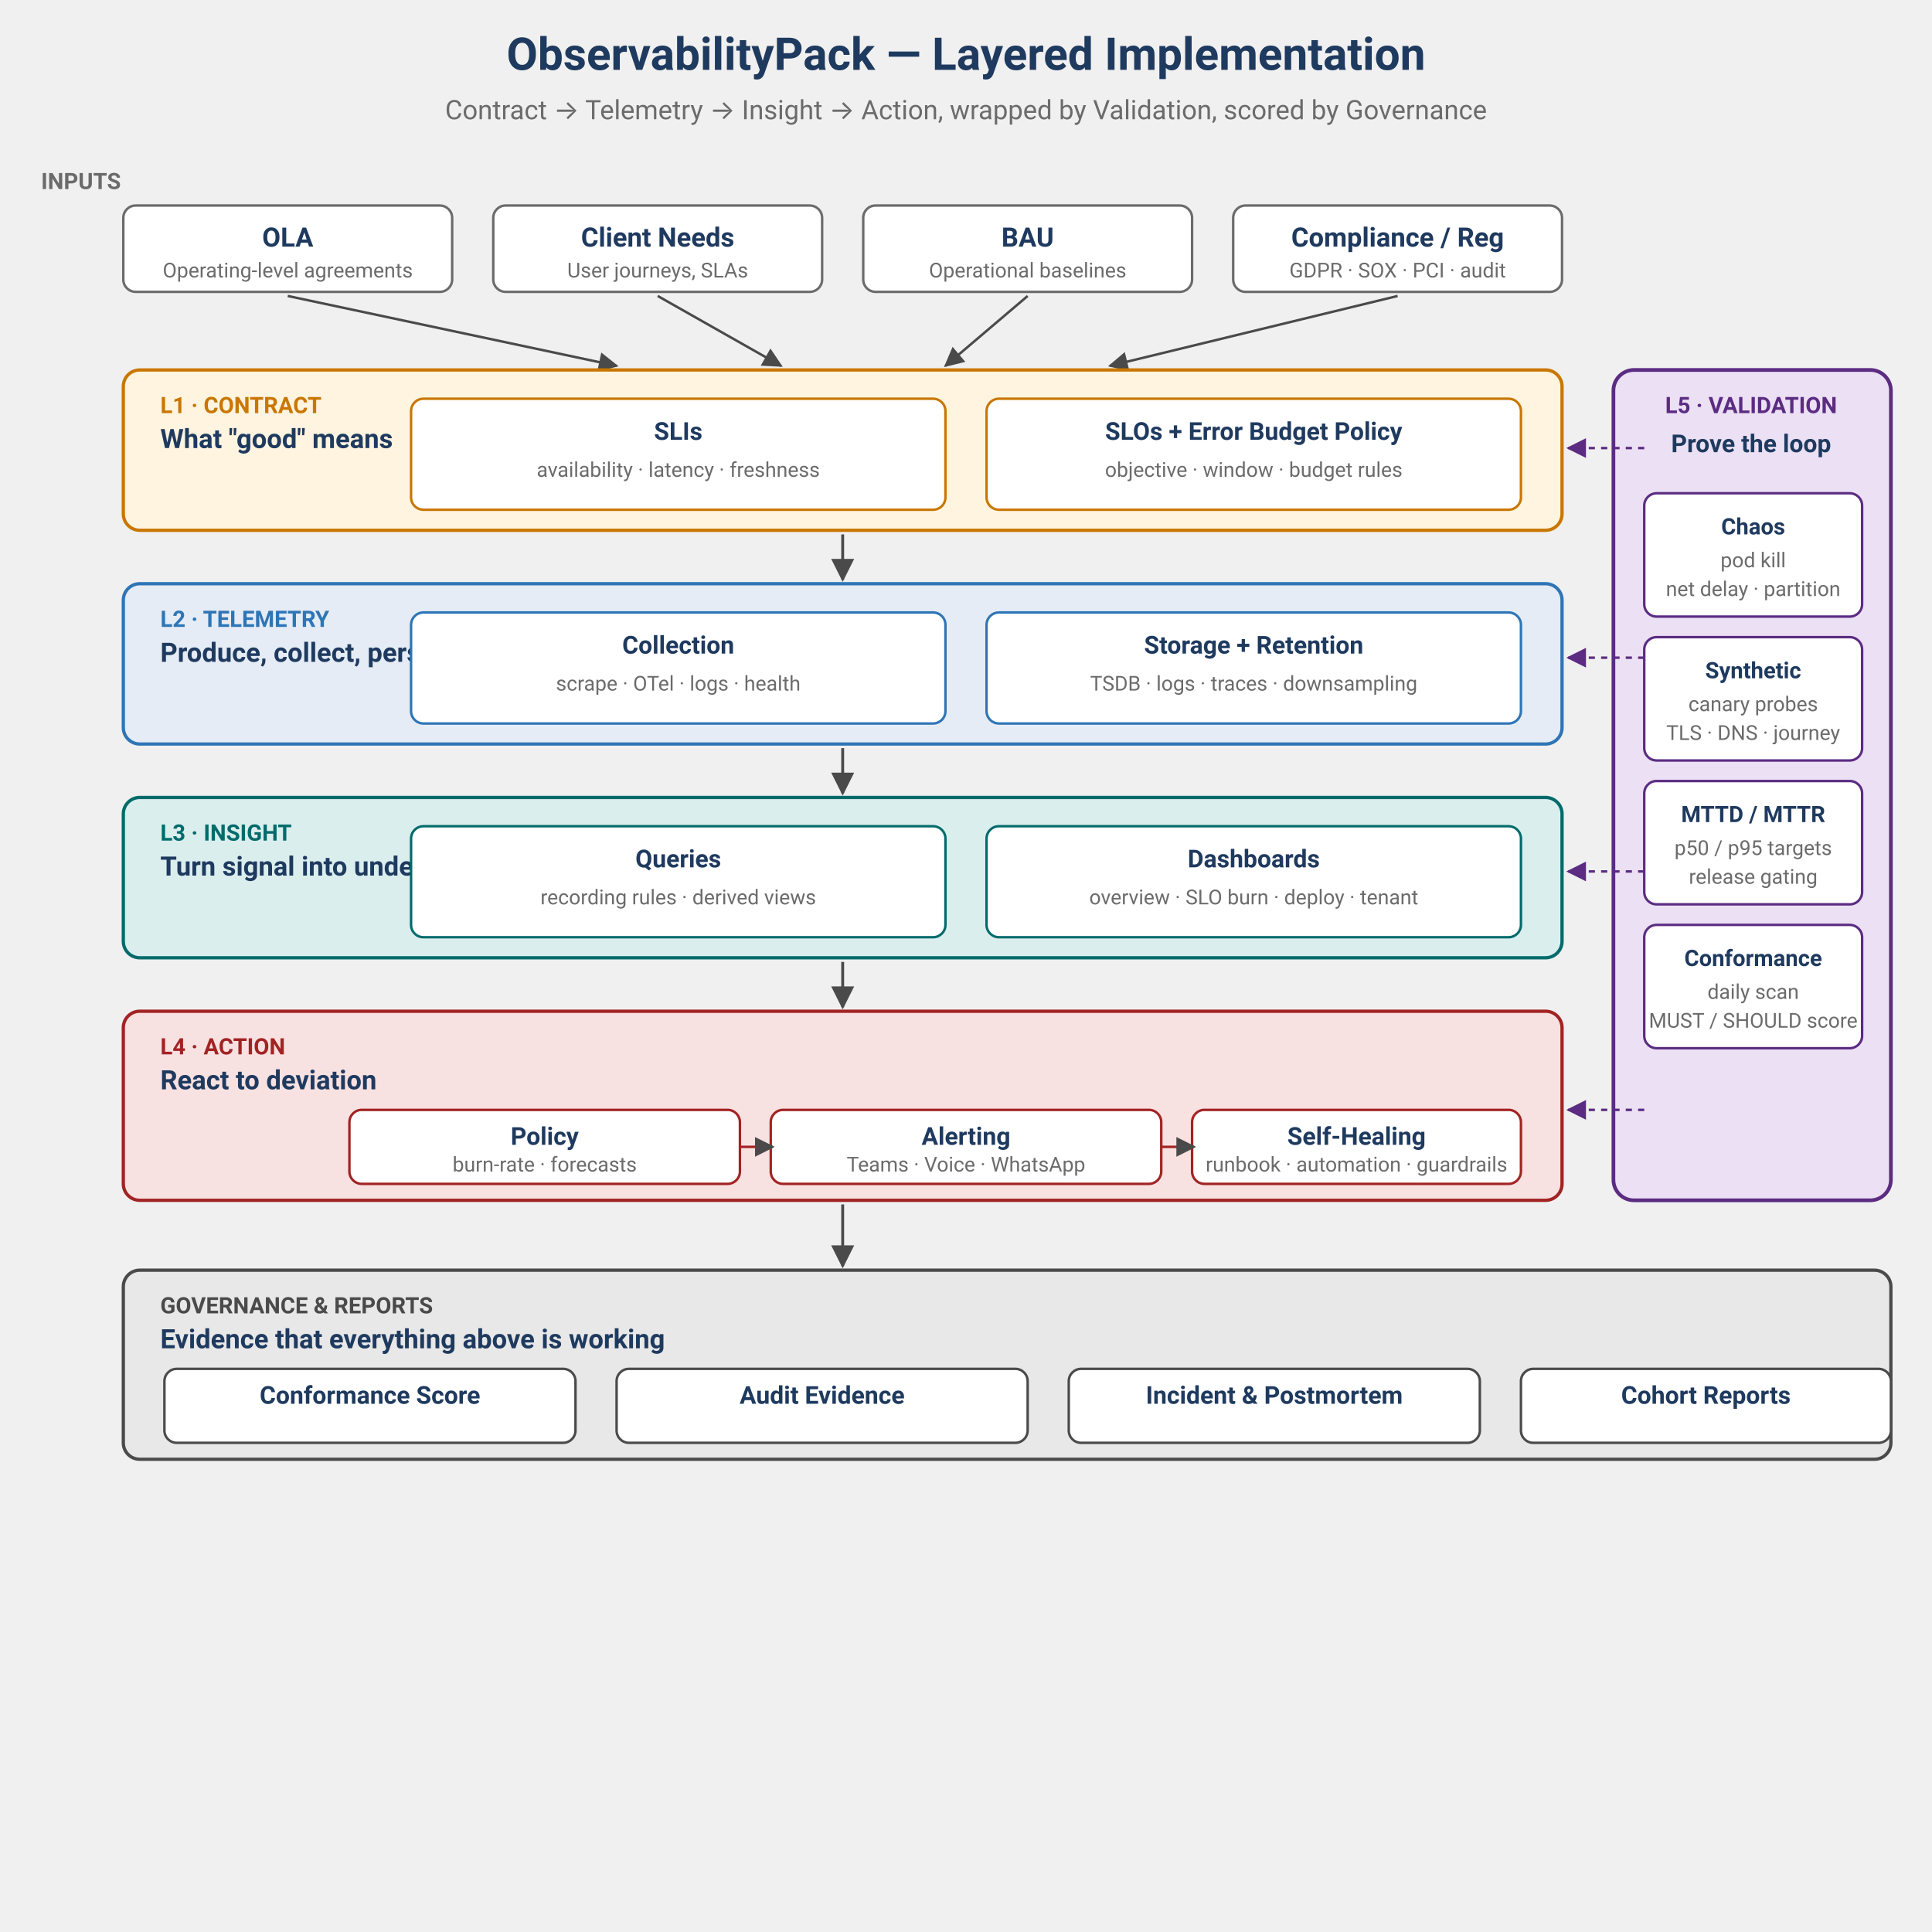
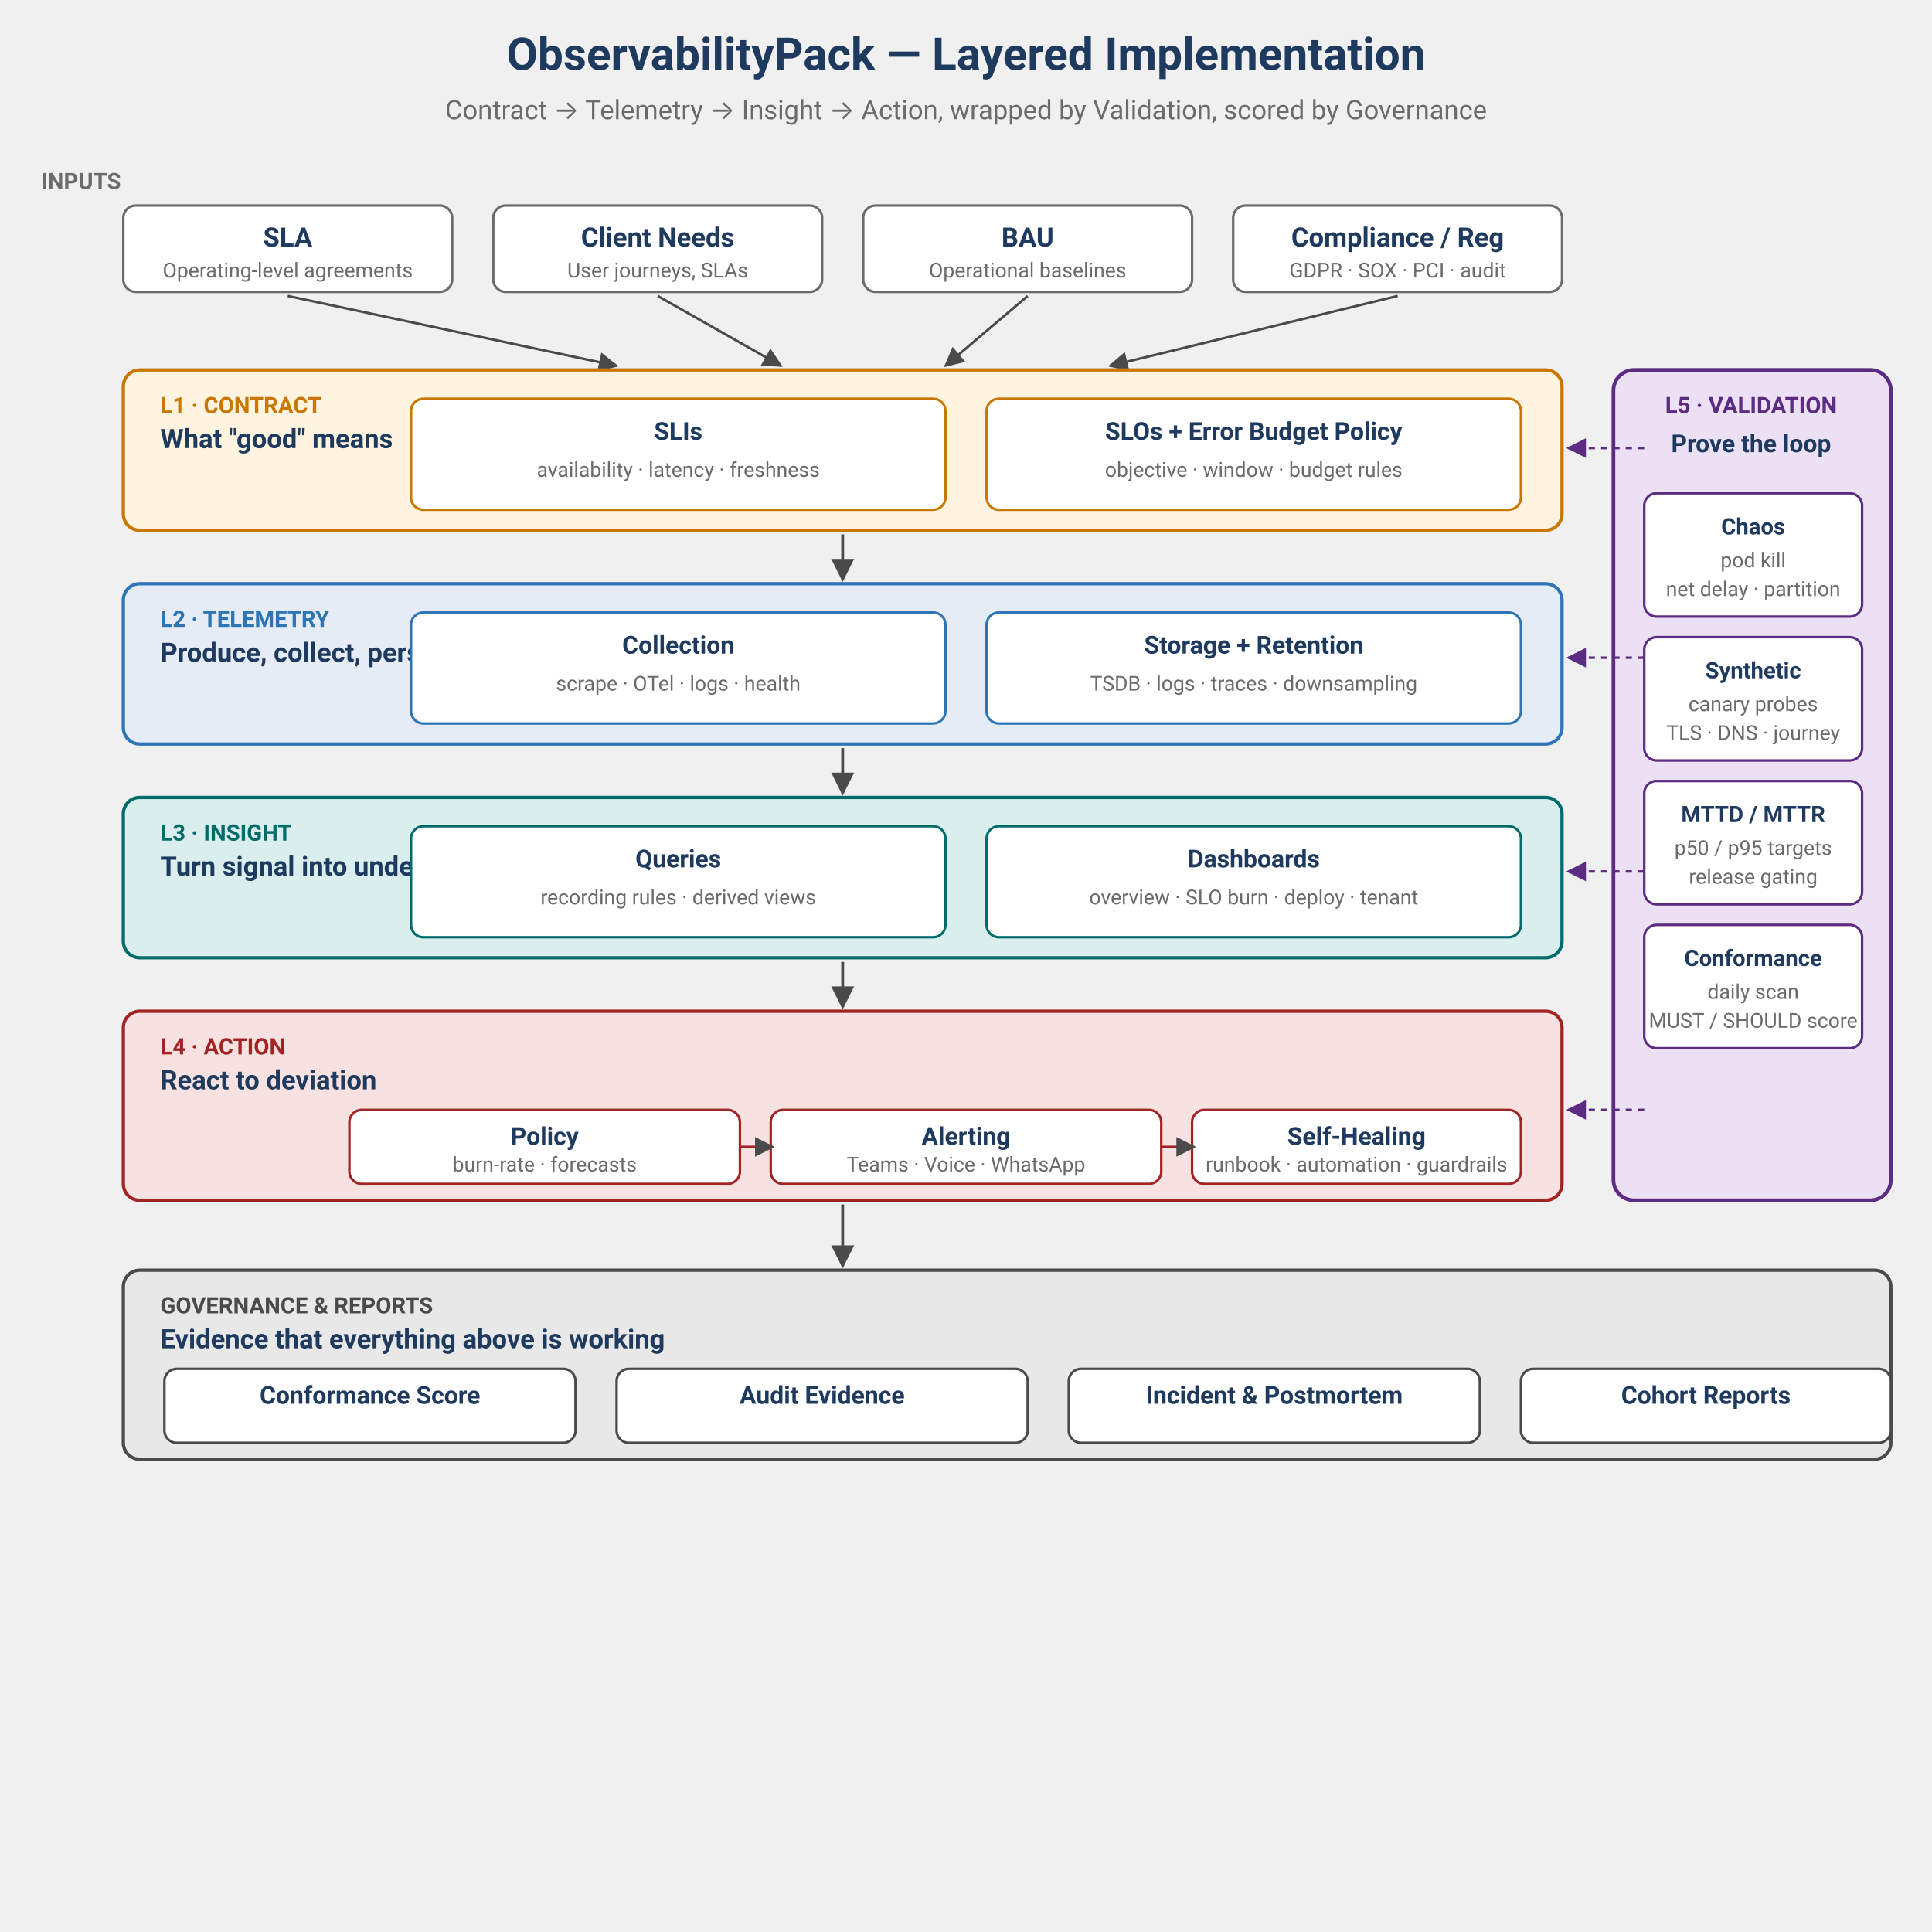
<svg xmlns="http://www.w3.org/2000/svg" viewBox="0 0 940 940" role="img" font-family="system-ui, -apple-system, 'Segoe UI', Roboto, sans-serif">
  <defs>
    <marker id="arr" viewBox="0 0 10 10" refX="9" refY="5" markerWidth="8" markerHeight="8" orient="auto-start-reverse">
      <path d="M0,0 L10,5 L0,10 z" fill="#4A4A4A" />
    </marker>
    <marker id="arrV" viewBox="0 0 10 10" refX="9" refY="5" markerWidth="8" markerHeight="8" orient="auto-start-reverse">
      <path d="M0,0 L10,5 L0,10 z" fill="#5B2C82" />
    </marker>
  </defs>
  <text x="470" y="34" text-anchor="middle" font-size="22" font-weight="700" fill="#1F3A5F">ObservabilityPack — Layered Implementation</text>
  <text x="470" y="58" text-anchor="middle" font-size="13" fill="#6B6B6B">Contract → Telemetry → Insight → Action, wrapped by Validation, scored by Governance</text>
  <g>
    <text x="20" y="92" font-size="11" font-weight="700" fill="#6B6B6B">INPUTS</text>
    <g>
      <rect x="60" y="100" width="160" height="42" rx="6" fill="#FFFFFF" stroke="#6B6B6B" stroke-width="1.2" />
-       <text x="140" y="120" text-anchor="middle" font-size="13" font-weight="600" fill="#1F3A5F">OLA</text>
+       <text x="140" y="120" text-anchor="middle" font-size="13" font-weight="600" fill="#1F3A5F">SLA</text>
      <text x="140" y="135" text-anchor="middle" font-size="10" fill="#6B6B6B">Operating-level agreements</text>
      <rect x="240" y="100" width="160" height="42" rx="6" fill="#FFFFFF" stroke="#6B6B6B" stroke-width="1.2" />
      <text x="320" y="120" text-anchor="middle" font-size="13" font-weight="600" fill="#1F3A5F">Client Needs</text>
      <text x="320" y="135" text-anchor="middle" font-size="10" fill="#6B6B6B">User journeys, SLAs</text>
      <rect x="420" y="100" width="160" height="42" rx="6" fill="#FFFFFF" stroke="#6B6B6B" stroke-width="1.2" />
      <text x="500" y="120" text-anchor="middle" font-size="13" font-weight="600" fill="#1F3A5F">BAU</text>
      <text x="500" y="135" text-anchor="middle" font-size="10" fill="#6B6B6B">Operational baselines</text>
      <rect x="600" y="100" width="160" height="42" rx="6" fill="#FFFFFF" stroke="#6B6B6B" stroke-width="1.2" />
      <text x="680" y="120" text-anchor="middle" font-size="13" font-weight="600" fill="#1F3A5F">Compliance / Reg</text>
      <text x="680" y="135" text-anchor="middle" font-size="10" fill="#6B6B6B">GDPR · SOX · PCI · audit</text>
    </g>
    <line x1="140" y1="144" x2="300" y2="178" stroke="#4A4A4A" stroke-width="1.2" marker-end="url(#arr)" />
    <line x1="320" y1="144" x2="380" y2="178" stroke="#4A4A4A" stroke-width="1.2" marker-end="url(#arr)" />
    <line x1="500" y1="144" x2="460" y2="178" stroke="#4A4A4A" stroke-width="1.2" marker-end="url(#arr)" />
    <line x1="680" y1="144" x2="540" y2="178" stroke="#4A4A4A" stroke-width="1.2" marker-end="url(#arr)" />
  </g>
  <g>
    <rect x="60" y="180" width="700" height="78" rx="8" fill="#FFF4E0" stroke="#C97700" stroke-width="1.6" />
    <text x="78" y="201" font-size="11" font-weight="700" fill="#C97700">L1 · CONTRACT</text>
    <text x="78" y="218" font-size="13" font-weight="700" fill="#1F3A5F">What "good" means</text>
    <rect x="200" y="194" width="260" height="54" rx="6" fill="#FFFFFF" stroke="#C97700" stroke-width="1.2" />
    <text x="330" y="214" text-anchor="middle" font-size="12" font-weight="600" fill="#1F3A5F">SLIs</text>
    <text x="330" y="232" text-anchor="middle" font-size="10" fill="#6B6B6B">availability · latency · freshness</text>
    <rect x="480" y="194" width="260" height="54" rx="6" fill="#FFFFFF" stroke="#C97700" stroke-width="1.2" />
    <text x="610" y="214" text-anchor="middle" font-size="12" font-weight="600" fill="#1F3A5F">SLOs + Error Budget Policy</text>
    <text x="610" y="232" text-anchor="middle" font-size="10" fill="#6B6B6B">objective · window · budget rules</text>
  </g>
  <line x1="410" y1="260" x2="410" y2="282" stroke="#4A4A4A" stroke-width="1.4" marker-end="url(#arr)" />
  <g>
    <rect x="60" y="284" width="700" height="78" rx="8" fill="#E5ECF5" stroke="#2E75B6" stroke-width="1.6" />
    <text x="78" y="305" font-size="11" font-weight="700" fill="#2E75B6">L2 · TELEMETRY</text>
    <text x="78" y="322" font-size="13" font-weight="700" fill="#1F3A5F">Produce, collect, persist</text>
    <rect x="200" y="298" width="260" height="54" rx="6" fill="#FFFFFF" stroke="#2E75B6" stroke-width="1.2" />
    <text x="330" y="318" text-anchor="middle" font-size="12" font-weight="600" fill="#1F3A5F">Collection</text>
    <text x="330" y="336" text-anchor="middle" font-size="10" fill="#6B6B6B">scrape · OTel · logs · health</text>
    <rect x="480" y="298" width="260" height="54" rx="6" fill="#FFFFFF" stroke="#2E75B6" stroke-width="1.2" />
    <text x="610" y="318" text-anchor="middle" font-size="12" font-weight="600" fill="#1F3A5F">Storage + Retention</text>
    <text x="610" y="336" text-anchor="middle" font-size="10" fill="#6B6B6B">TSDB · logs · traces · downsampling</text>
  </g>
  <line x1="410" y1="364" x2="410" y2="386" stroke="#4A4A4A" stroke-width="1.4" marker-end="url(#arr)" />
  <g>
    <rect x="60" y="388" width="700" height="78" rx="8" fill="#DBEEEE" stroke="#006B6B" stroke-width="1.6" />
    <text x="78" y="409" font-size="11" font-weight="700" fill="#006B6B">L3 · INSIGHT</text>
    <text x="78" y="426" font-size="13" font-weight="700" fill="#1F3A5F">Turn signal into understanding</text>
    <rect x="200" y="402" width="260" height="54" rx="6" fill="#FFFFFF" stroke="#006B6B" stroke-width="1.2" />
    <text x="330" y="422" text-anchor="middle" font-size="12" font-weight="600" fill="#1F3A5F">Queries</text>
    <text x="330" y="440" text-anchor="middle" font-size="10" fill="#6B6B6B">recording rules · derived views</text>
    <rect x="480" y="402" width="260" height="54" rx="6" fill="#FFFFFF" stroke="#006B6B" stroke-width="1.2" />
    <text x="610" y="422" text-anchor="middle" font-size="12" font-weight="600" fill="#1F3A5F">Dashboards</text>
    <text x="610" y="440" text-anchor="middle" font-size="10" fill="#6B6B6B">overview · SLO burn · deploy · tenant</text>
  </g>
  <line x1="410" y1="468" x2="410" y2="490" stroke="#4A4A4A" stroke-width="1.4" marker-end="url(#arr)" />
  <g>
    <rect x="60" y="492" width="700" height="92" rx="8" fill="#F8E1E1" stroke="#A22323" stroke-width="1.6" />
    <text x="78" y="513" font-size="11" font-weight="700" fill="#A22323">L4 · ACTION</text>
    <text x="78" y="530" font-size="13" font-weight="700" fill="#1F3A5F">React to deviation</text>
    <rect x="170" y="540" width="190" height="36" rx="6" fill="#FFFFFF" stroke="#A22323" stroke-width="1.2" />
    <text x="265" y="557" text-anchor="middle" font-size="12" font-weight="600" fill="#1F3A5F">Policy</text>
    <text x="265" y="570" text-anchor="middle" font-size="10" fill="#6B6B6B">burn-rate · forecasts</text>
    <rect x="375" y="540" width="190" height="36" rx="6" fill="#FFFFFF" stroke="#A22323" stroke-width="1.2" />
    <text x="470" y="557" text-anchor="middle" font-size="12" font-weight="600" fill="#1F3A5F">Alerting</text>
    <text x="470" y="570" text-anchor="middle" font-size="10" fill="#6B6B6B">Teams · Voice · WhatsApp</text>
    <rect x="580" y="540" width="160" height="36" rx="6" fill="#FFFFFF" stroke="#A22323" stroke-width="1.2" />
    <text x="660" y="557" text-anchor="middle" font-size="12" font-weight="600" fill="#1F3A5F">Self-Healing</text>
    <text x="660" y="570" text-anchor="middle" font-size="10" fill="#6B6B6B">runbook · automation · guardrails</text>
    <line x1="360" y1="558" x2="376" y2="558" stroke="#A22323" stroke-width="1.2" marker-end="url(#arr)" />
    <line x1="565" y1="558" x2="581" y2="558" stroke="#A22323" stroke-width="1.2" marker-end="url(#arr)" />
  </g>
  <g>
    <rect x="785" y="180" width="135" height="404" rx="10" fill="#ECE0F4" stroke="#5B2C82" stroke-width="1.8" />
    <text x="852" y="201" text-anchor="middle" font-size="11" font-weight="700" fill="#5B2C82">L5 · VALIDATION</text>
    <text x="852" y="220" text-anchor="middle" font-size="12" font-weight="700" fill="#1F3A5F">Prove the loop</text>
    <rect x="800" y="240" width="106" height="60" rx="6" fill="#FFFFFF" stroke="#5B2C82" stroke-width="1.2" />
    <text x="853" y="260" text-anchor="middle" font-size="11" font-weight="600" fill="#1F3A5F">Chaos</text>
    <text x="853" y="276" text-anchor="middle" font-size="10" fill="#6B6B6B">pod kill</text>
    <text x="853" y="290" text-anchor="middle" font-size="10" fill="#6B6B6B">net delay · partition</text>
    <rect x="800" y="310" width="106" height="60" rx="6" fill="#FFFFFF" stroke="#5B2C82" stroke-width="1.2" />
    <text x="853" y="330" text-anchor="middle" font-size="11" font-weight="600" fill="#1F3A5F">Synthetic</text>
    <text x="853" y="346" text-anchor="middle" font-size="10" fill="#6B6B6B">canary probes</text>
    <text x="853" y="360" text-anchor="middle" font-size="10" fill="#6B6B6B">TLS · DNS · journey</text>
    <rect x="800" y="380" width="106" height="60" rx="6" fill="#FFFFFF" stroke="#5B2C82" stroke-width="1.2" />
    <text x="853" y="400" text-anchor="middle" font-size="11" font-weight="600" fill="#1F3A5F">MTTD / MTTR</text>
    <text x="853" y="416" text-anchor="middle" font-size="10" fill="#6B6B6B">p50 / p95 targets</text>
    <text x="853" y="430" text-anchor="middle" font-size="10" fill="#6B6B6B">release gating</text>
    <rect x="800" y="450" width="106" height="60" rx="6" fill="#FFFFFF" stroke="#5B2C82" stroke-width="1.2" />
    <text x="853" y="470" text-anchor="middle" font-size="11" font-weight="600" fill="#1F3A5F">Conformance</text>
    <text x="853" y="486" text-anchor="middle" font-size="10" fill="#6B6B6B">daily scan</text>
    <text x="853" y="500" text-anchor="middle" font-size="10" fill="#6B6B6B">MUST / SHOULD score</text>
  </g>
  <line x1="800" y1="218" x2="763" y2="218" stroke="#5B2C82" stroke-width="1.2" stroke-dasharray="3 3" marker-end="url(#arrV)" />
  <line x1="800" y1="320" x2="763" y2="320" stroke="#5B2C82" stroke-width="1.2" stroke-dasharray="3 3" marker-end="url(#arrV)" />
  <line x1="800" y1="424" x2="763" y2="424" stroke="#5B2C82" stroke-width="1.2" stroke-dasharray="3 3" marker-end="url(#arrV)" />
  <line x1="800" y1="540" x2="763" y2="540" stroke="#5B2C82" stroke-width="1.2" stroke-dasharray="3 3" marker-end="url(#arrV)" />
  <line x1="410" y1="586" x2="410" y2="616" stroke="#4A4A4A" stroke-width="1.4" marker-end="url(#arr)" />
  <g>
    <rect x="60" y="618" width="860" height="92" rx="8" fill="#E8E8E8" stroke="#4A4A4A" stroke-width="1.6" />
    <text x="78" y="639" font-size="11" font-weight="700" fill="#4A4A4A">GOVERNANCE &amp; REPORTS</text>
    <text x="78" y="656" font-size="13" font-weight="700" fill="#1F3A5F">Evidence that everything above is working</text>
    <rect x="80" y="666" width="200" height="36" rx="6" fill="#FFFFFF" stroke="#4A4A4A" stroke-width="1.2" />
    <text x="180" y="683" text-anchor="middle" font-size="12" font-weight="600" fill="#1F3A5F">Conformance Score</text>
    <rect x="300" y="666" width="200" height="36" rx="6" fill="#FFFFFF" stroke="#4A4A4A" stroke-width="1.2" />
    <text x="400" y="683" text-anchor="middle" font-size="12" font-weight="600" fill="#1F3A5F">Audit Evidence</text>
    <rect x="520" y="666" width="200" height="36" rx="6" fill="#FFFFFF" stroke="#4A4A4A" stroke-width="1.2" />
    <text x="620" y="683" text-anchor="middle" font-size="12" font-weight="600" fill="#1F3A5F">Incident &amp; Postmortem</text>
    <rect x="740" y="666" width="180" height="36" rx="6" fill="#FFFFFF" stroke="#4A4A4A" stroke-width="1.2" />
    <text x="830" y="683" text-anchor="middle" font-size="12" font-weight="600" fill="#1F3A5F">Cohort Reports</text>
  </g>
</svg>
